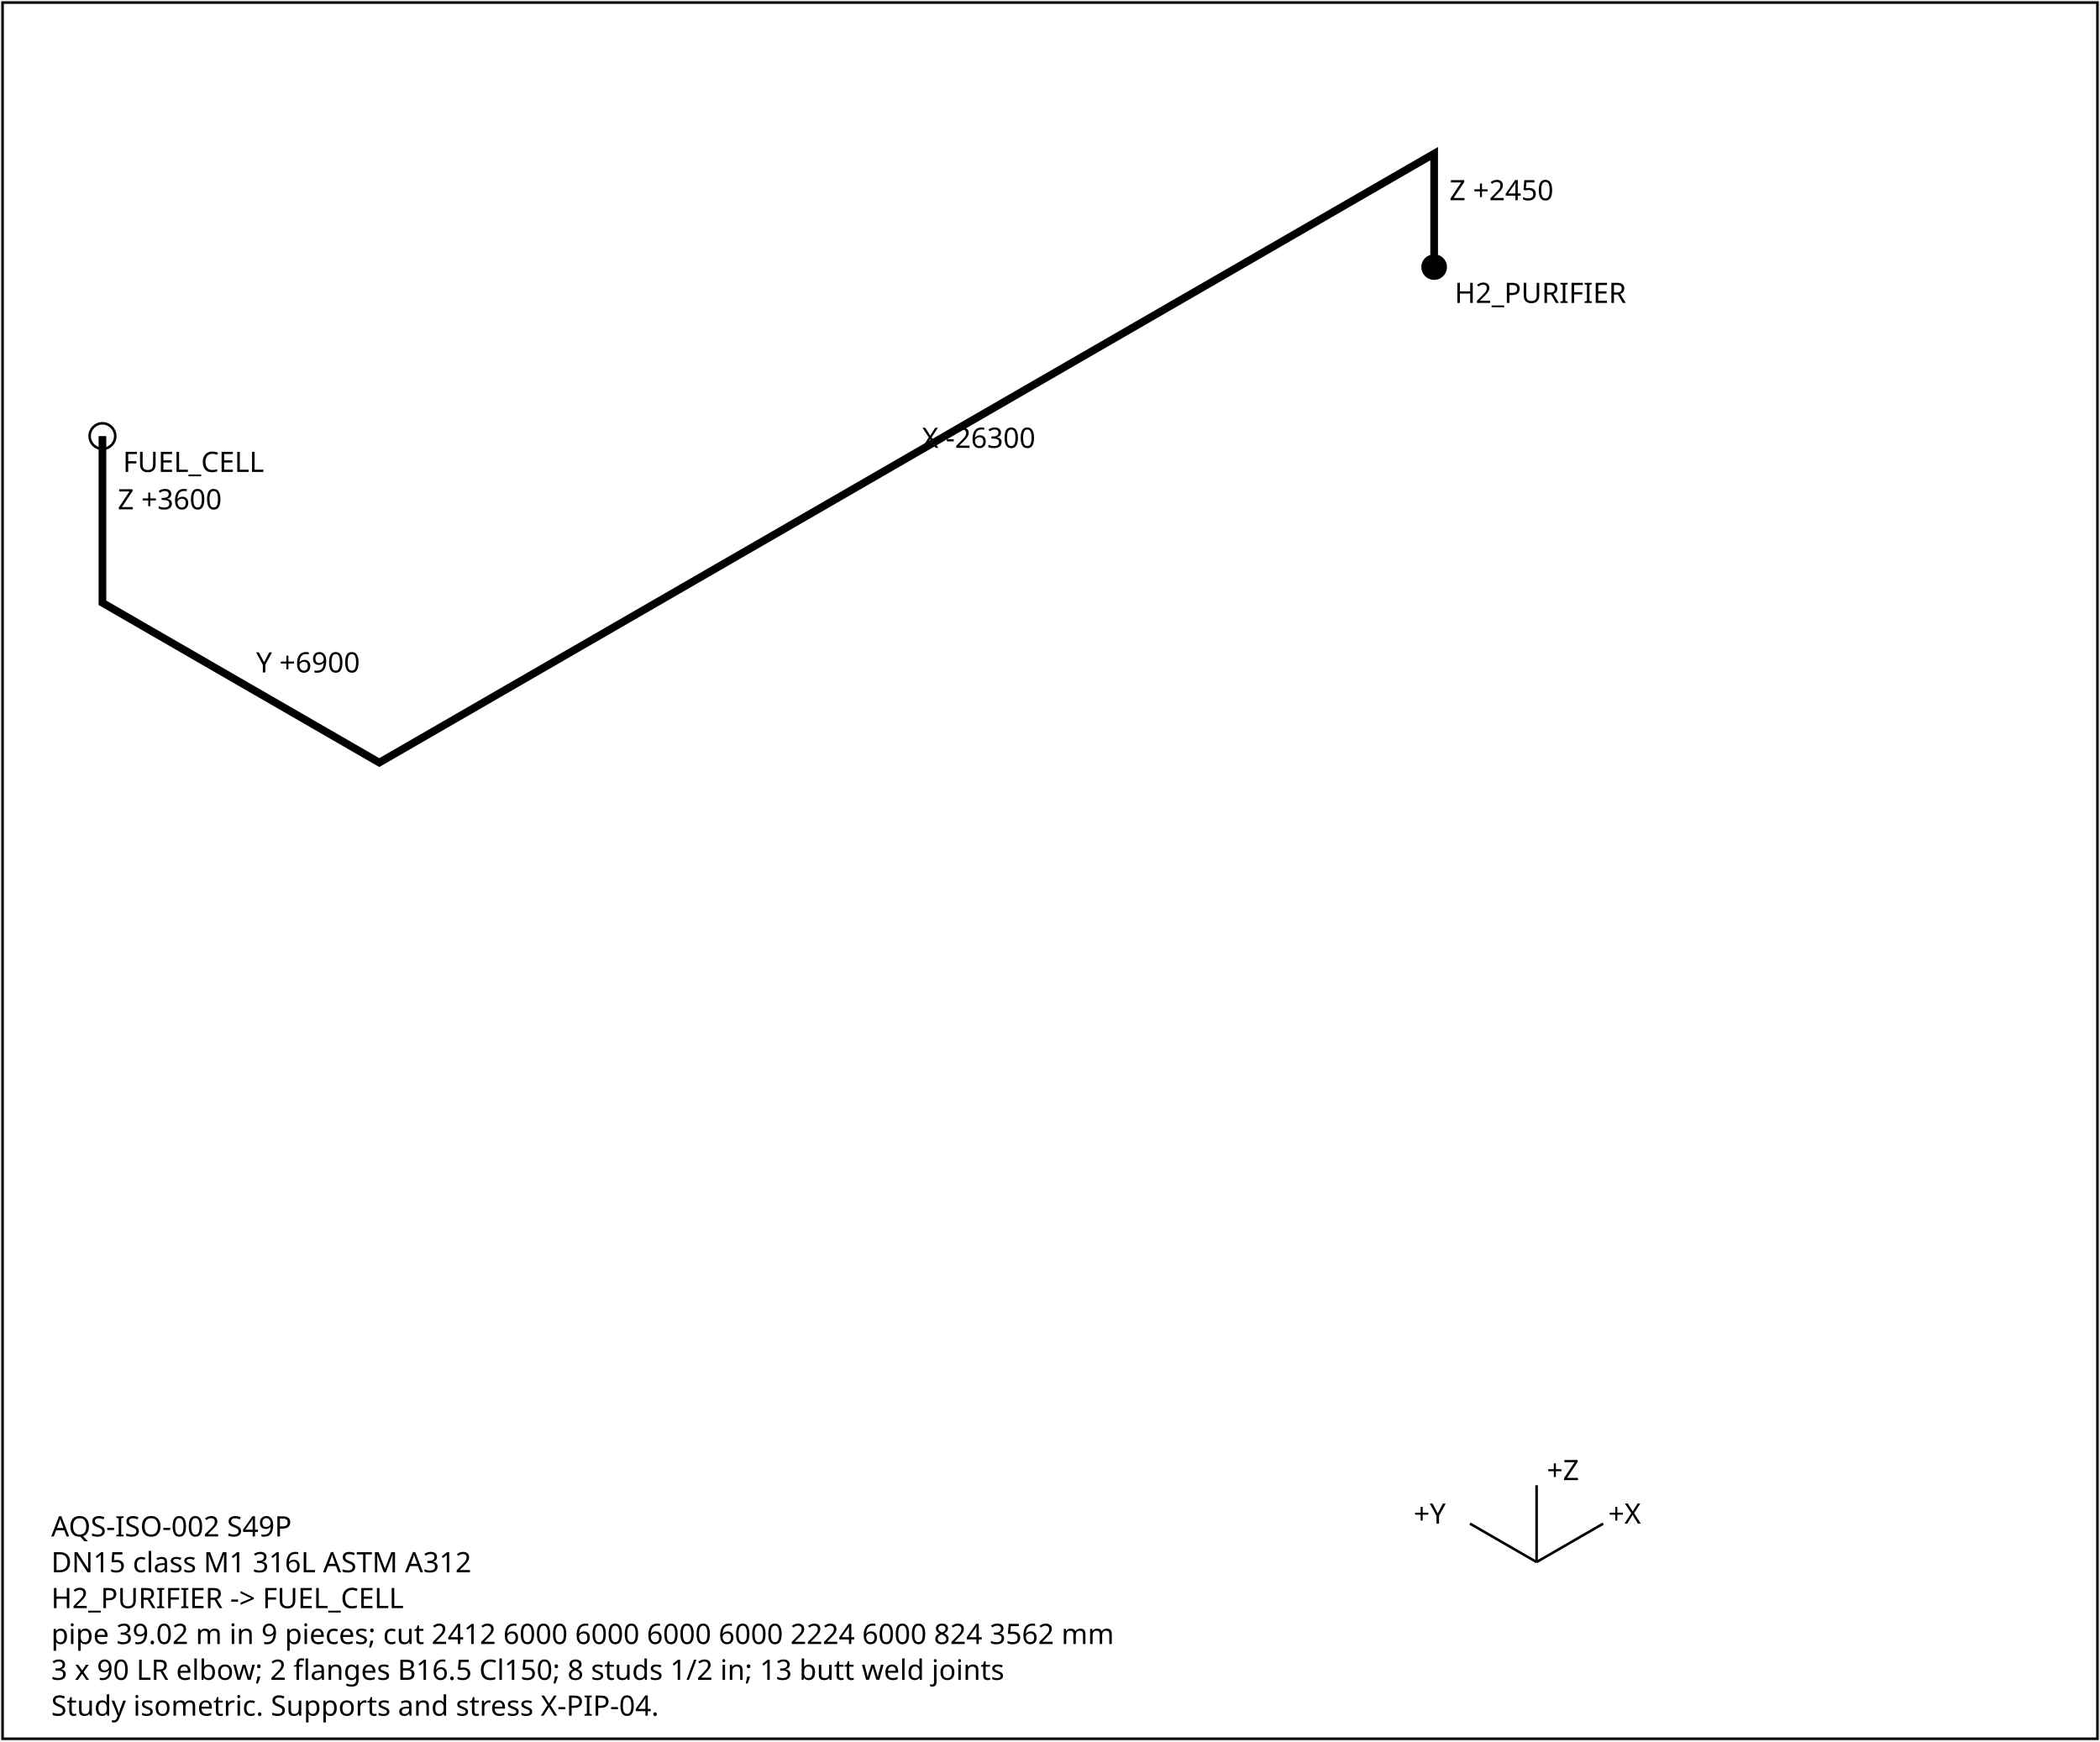
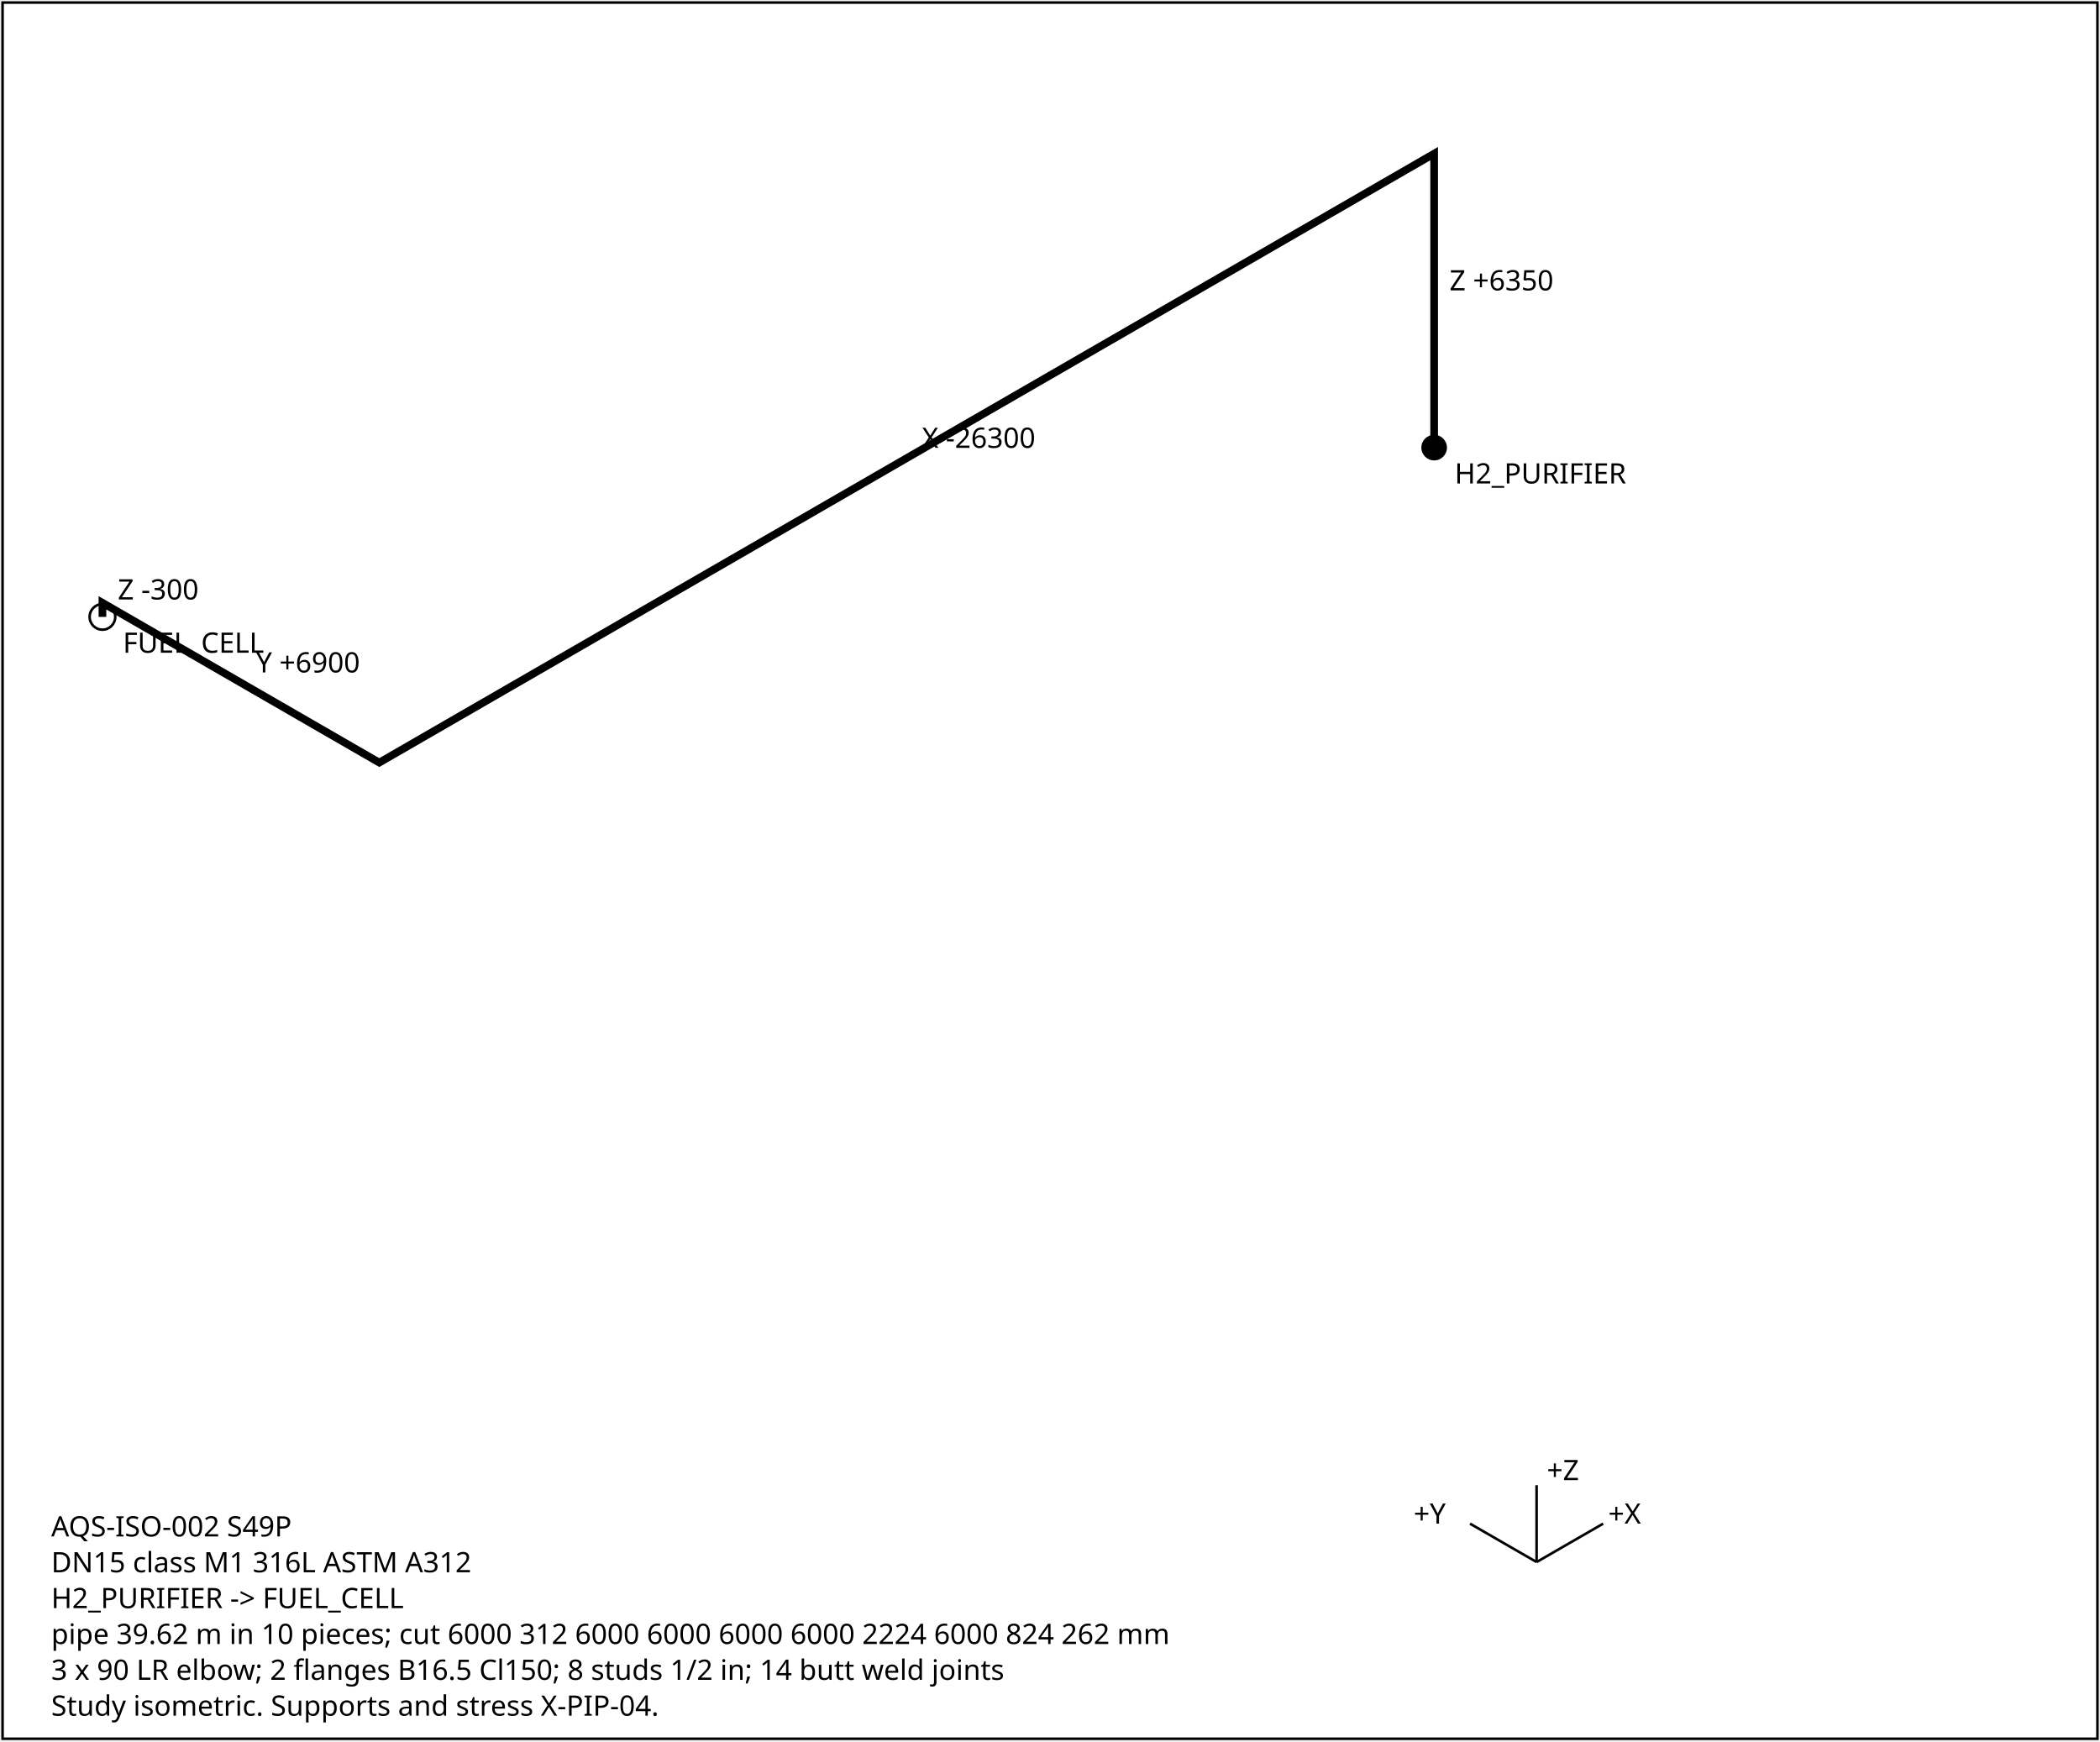
<svg xmlns="http://www.w3.org/2000/svg" width="820" height="680" font-family="sans-serif" font-size="11">
  <rect x="1" y="1" width="818" height="678" fill="white" stroke="black" />
-   <polyline points="560.0,104.3 560.0,60.0 148.1,297.8 40.0,235.4 40.0,170.3" fill="none" stroke="black" stroke-width="3" />
-   <text x="566.0" y="78.2">Z +2450</text>
+   <polyline points="560.0,174.8 560.0,60.0 148.1,297.8 40.0,235.4 40.0,240.9" fill="none" stroke="black" stroke-width="3" />
+   <text x="566.0" y="113.4">Z +6350</text>
  <text x="360.0" y="174.9">X -26300</text>
  <text x="100.0" y="262.6">Y +6900</text>
-   <text x="46.0" y="198.9">Z +3600</text>
-   <circle cx="560.0" cy="104.3" r="5" fill="black" />
-   <text x="568.0" y="118.3">H2_PURIFIER</text>
-   <circle cx="40.0" cy="170.3" r="5" fill="none" stroke="black" />
-   <text x="48.0" y="184.3">FUEL_CELL</text>
+   <text x="46.0" y="234.1">Z -300</text>
+   <circle cx="560.0" cy="174.8" r="5" fill="black" />
+   <text x="568.0" y="188.8">H2_PURIFIER</text>
+   <circle cx="40.0" cy="240.9" r="5" fill="none" stroke="black" />
+   <text x="48.0" y="254.9">FUEL_CELL</text>
  <g transform="translate(600,610)">
    <line x1="0" y1="0" x2="26" y2="-15" stroke="black" />
    <text x="28" y="-15">+X</text>
    <line x1="0" y1="0" x2="-26" y2="-15" stroke="black" />
    <text x="-48" y="-15">+Y</text>
    <line x1="0" y1="0" x2="0" y2="-30" stroke="black" />
    <text x="4" y="-32">+Z</text>
  </g>
  <text x="20" y="600">AQS-ISO-002  S49P</text>
  <text x="20" y="614">DN15  class M1  316L ASTM A312</text>
  <text x="20" y="628">H2_PURIFIER -&gt; FUEL_CELL</text>
-   <text x="20" y="642">pipe 39.02 m in 9 pieces; cut 2412 6000 6000 6000 6000 2224 6000 824 3562 mm</text>
-   <text x="20" y="656">3 x 90 LR elbow; 2 flanges B16.5 Cl150; 8 studs 1/2 in; 13 butt weld joints</text>
+   <text x="20" y="642">pipe 39.62 m in 10 pieces; cut 6000 312 6000 6000 6000 6000 2224 6000 824 262 mm</text>
+   <text x="20" y="656">3 x 90 LR elbow; 2 flanges B16.5 Cl150; 8 studs 1/2 in; 14 butt weld joints</text>
  <text x="20" y="670">Study isometric. Supports and stress X-PIP-04.</text>
</svg>
